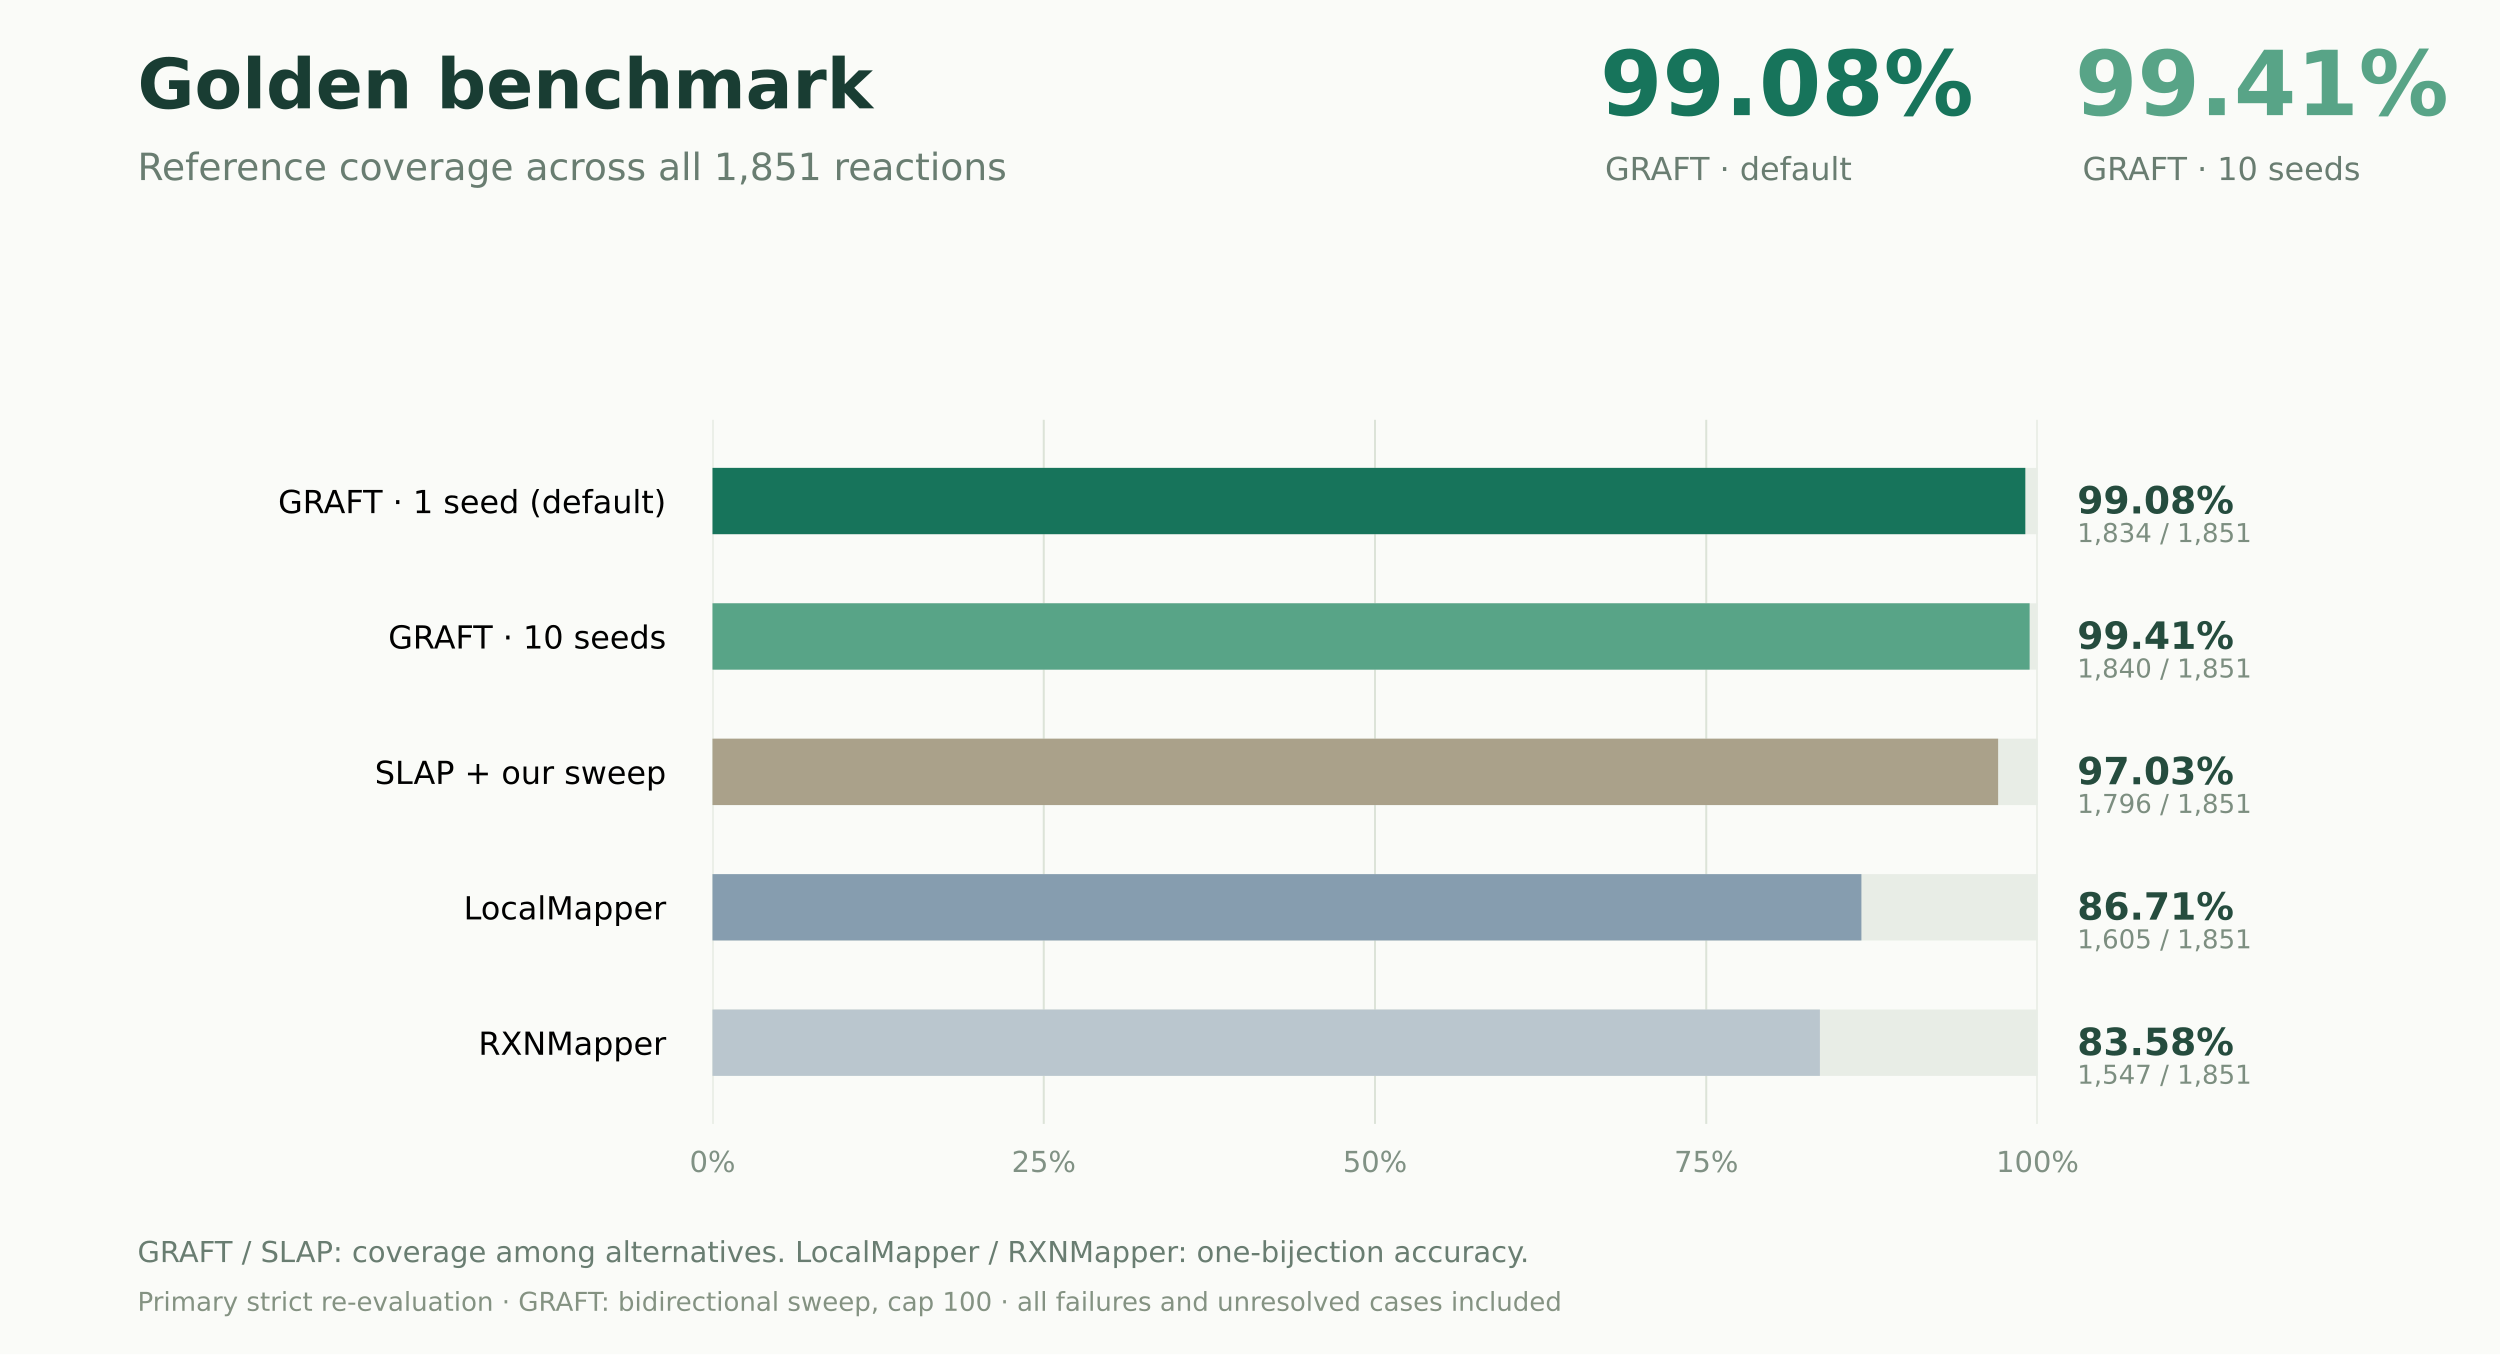
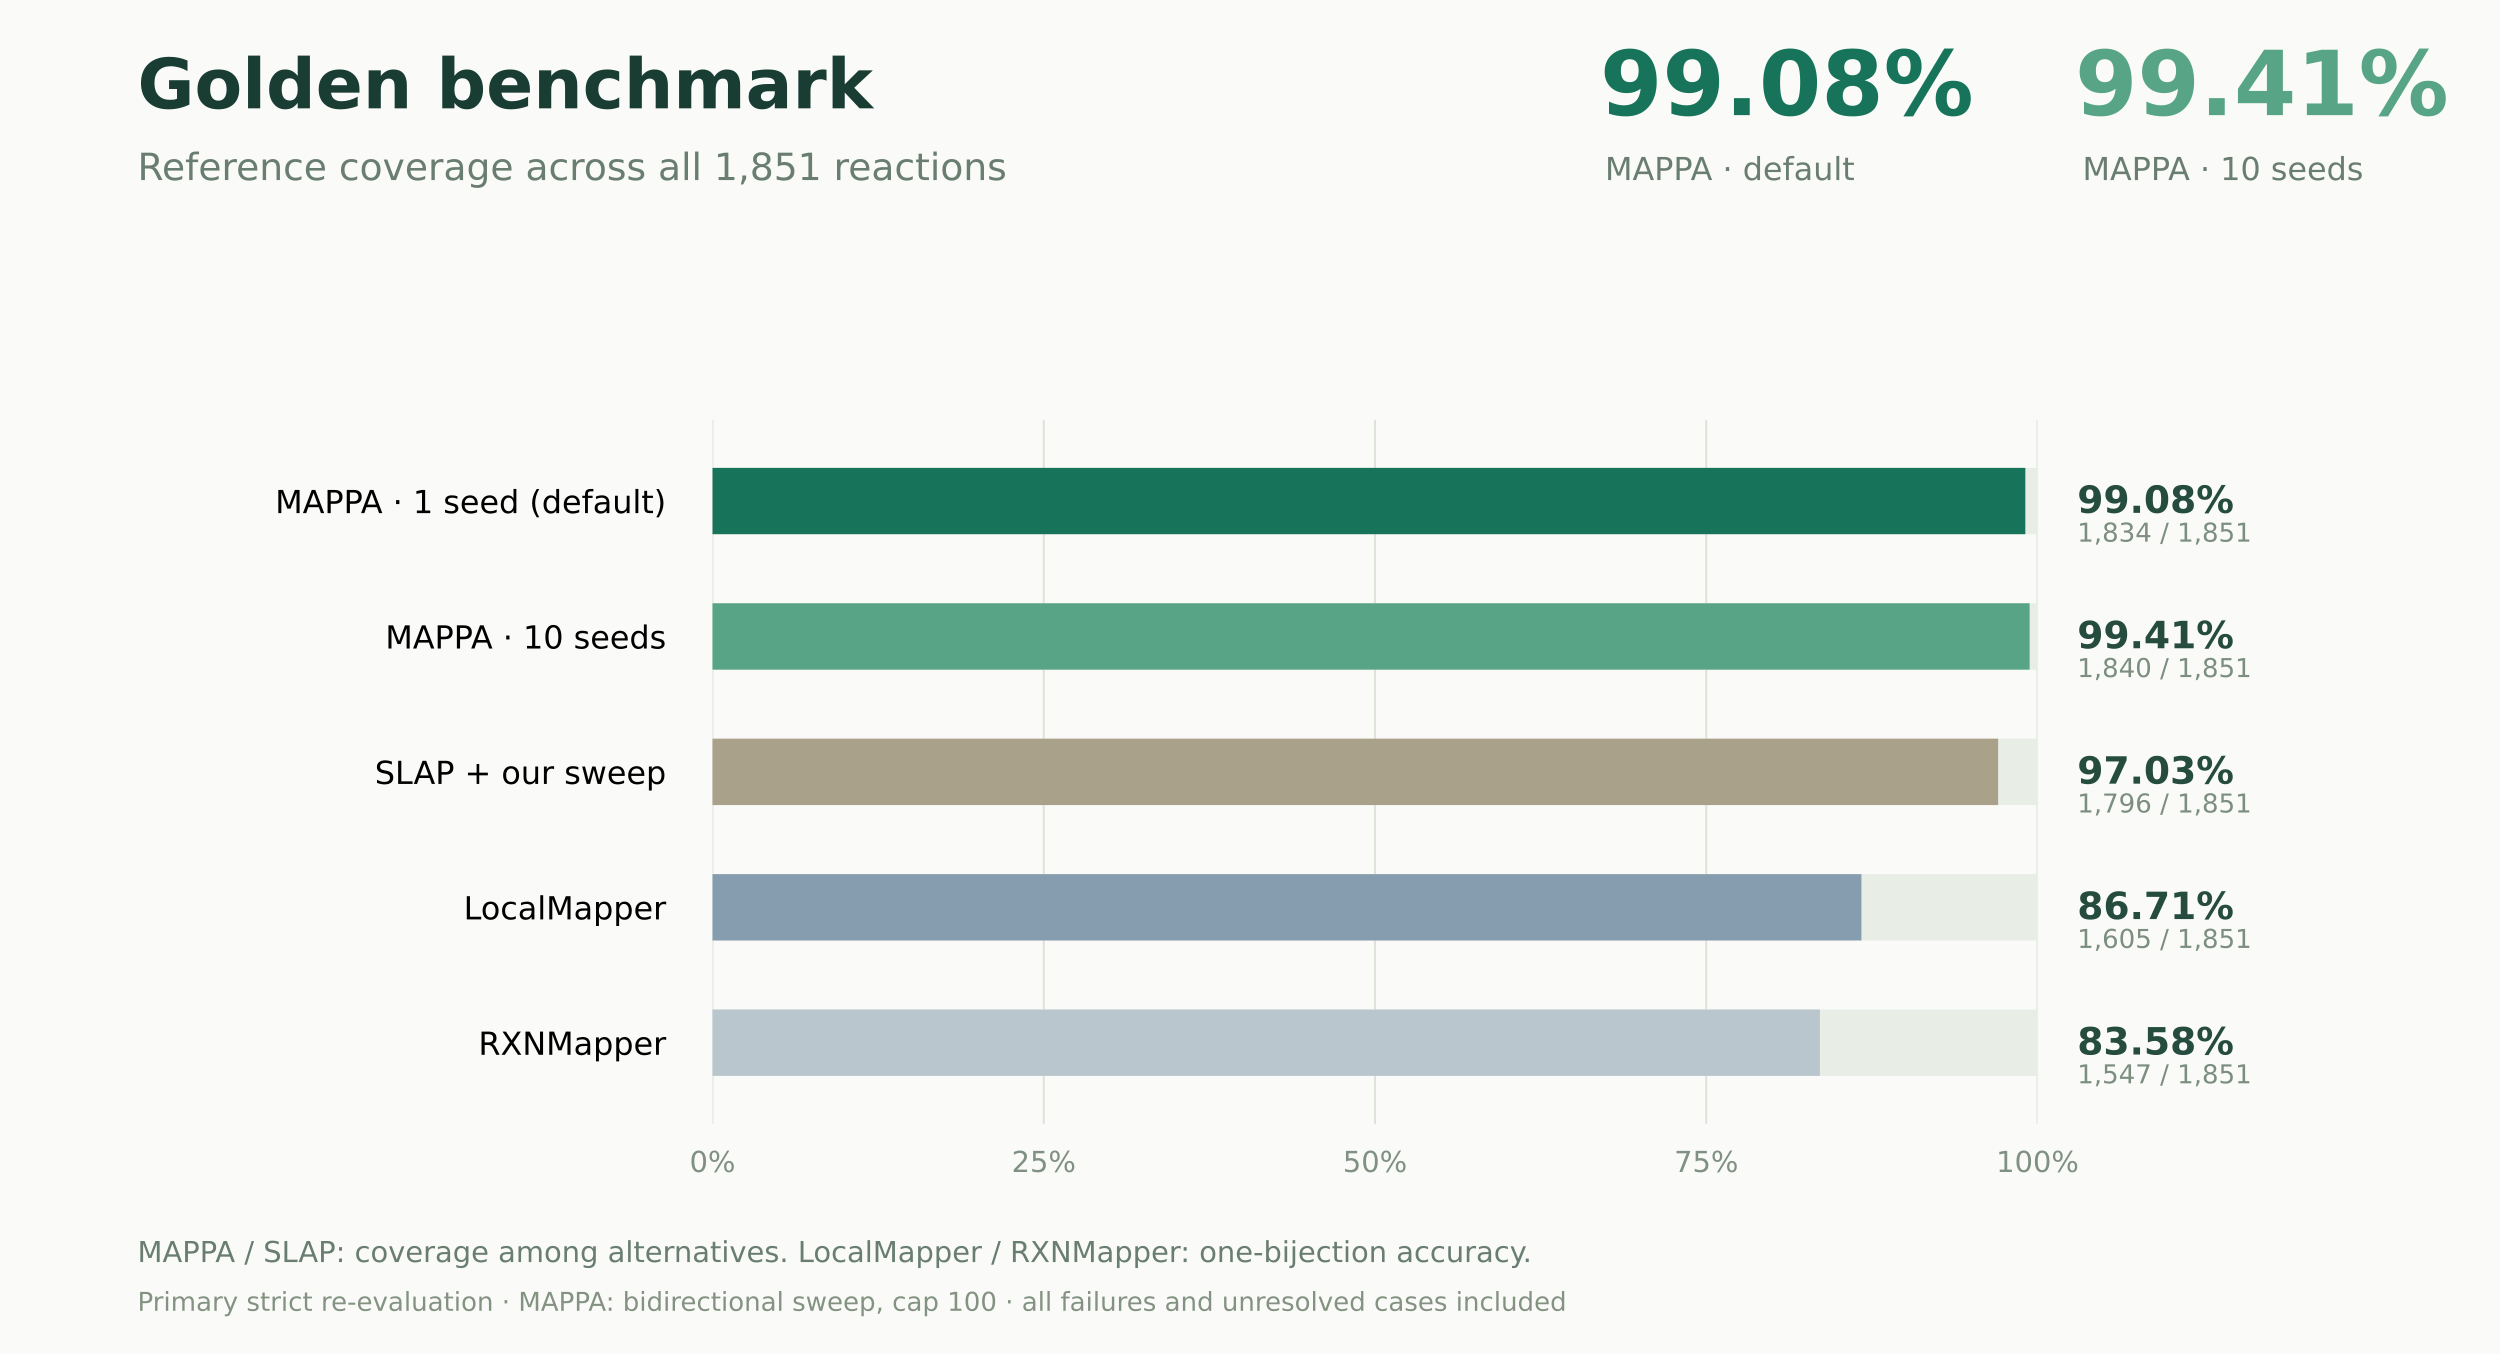
<svg xmlns="http://www.w3.org/2000/svg" width="864pt" height="468pt" viewBox="0 0 864 468" version="1.1">
  <defs>
    <style type="text/css">*{stroke-linejoin: round; stroke-linecap: butt}</style>
  </defs>
  <g id="figure_1">
    <g id="patch_1">
      <path d="M 0 468 L 864 468 L 864 0 L 0 0 z " style="fill: #fafbf8" />
    </g>
    <g id="axes_1">
      <g id="patch_2">
        <path d="M 246.24 388.44 L 704.16 388.44 L 704.16 145.08 L 246.24 145.08 z " style="fill: #fafbf8" />
      </g>
      <g id="matplotlib.axis_1">
        <g id="xtick_1">
          <g id="line2d_1">
-             <path d="M 246.24 388.44 L 246.24 145.08 " clip-path="url(#paaf7e1c345)" style="fill: none; stroke: #dce3d8; stroke-width: 0.7; stroke-linecap: square" />
+             <path d="M 246.24 388.44 L 246.24 145.08 " clip-path="url(#pd4ad54f0ee)" style="fill: none; stroke: #dce3d8; stroke-width: 0.7; stroke-linecap: square" />
          </g>
          <g id="line2d_2" />
          <g id="text_1">
-             <text style="font-size: 10px; font-family: 'DejaVu Sans'; text-anchor: middle; fill: #809184" x="246.24" y="405.038" transform="rotate(-0 246.24 405.0384)">0%</text>
+             <text style="font-size: 10px; font-family: 'DejaVu Sans'; text-anchor: middle; fill: #809184" x="246.24" y="405.038" transform="rotate(-0 246.24 405.0377)">0%</text>
          </g>
        </g>
        <g id="xtick_2">
          <g id="line2d_3">
-             <path d="M 360.72 388.44 L 360.72 145.08 " clip-path="url(#paaf7e1c345)" style="fill: none; stroke: #dce3d8; stroke-width: 0.7; stroke-linecap: square" />
+             <path d="M 360.72 388.44 L 360.72 145.08 " clip-path="url(#pd4ad54f0ee)" style="fill: none; stroke: #dce3d8; stroke-width: 0.7; stroke-linecap: square" />
          </g>
          <g id="line2d_4" />
          <g id="text_2">
-             <text style="font-size: 10px; font-family: 'DejaVu Sans'; text-anchor: middle; fill: #809184" x="360.72" y="405.038" transform="rotate(-0 360.72 405.0384)">25%</text>
+             <text style="font-size: 10px; font-family: 'DejaVu Sans'; text-anchor: middle; fill: #809184" x="360.72" y="405.038" transform="rotate(-0 360.72 405.0377)">25%</text>
          </g>
        </g>
        <g id="xtick_3">
          <g id="line2d_5">
-             <path d="M 475.2 388.44 L 475.2 145.08 " clip-path="url(#paaf7e1c345)" style="fill: none; stroke: #dce3d8; stroke-width: 0.7; stroke-linecap: square" />
+             <path d="M 475.2 388.44 L 475.2 145.08 " clip-path="url(#pd4ad54f0ee)" style="fill: none; stroke: #dce3d8; stroke-width: 0.7; stroke-linecap: square" />
          </g>
          <g id="line2d_6" />
          <g id="text_3">
-             <text style="font-size: 10px; font-family: 'DejaVu Sans'; text-anchor: middle; fill: #809184" x="475.2" y="405.038" transform="rotate(-0 475.2 405.0384)">50%</text>
+             <text style="font-size: 10px; font-family: 'DejaVu Sans'; text-anchor: middle; fill: #809184" x="475.2" y="405.038" transform="rotate(-0 475.2 405.0377)">50%</text>
          </g>
        </g>
        <g id="xtick_4">
          <g id="line2d_7">
-             <path d="M 589.68 388.44 L 589.68 145.08 " clip-path="url(#paaf7e1c345)" style="fill: none; stroke: #dce3d8; stroke-width: 0.7; stroke-linecap: square" />
+             <path d="M 589.68 388.44 L 589.68 145.08 " clip-path="url(#pd4ad54f0ee)" style="fill: none; stroke: #dce3d8; stroke-width: 0.7; stroke-linecap: square" />
          </g>
          <g id="line2d_8" />
          <g id="text_4">
-             <text style="font-size: 10px; font-family: 'DejaVu Sans'; text-anchor: middle; fill: #809184" x="589.68" y="405.038" transform="rotate(-0 589.68 405.0384)">75%</text>
+             <text style="font-size: 10px; font-family: 'DejaVu Sans'; text-anchor: middle; fill: #809184" x="589.68" y="405.038" transform="rotate(-0 589.68 405.0377)">75%</text>
          </g>
        </g>
        <g id="xtick_5">
          <g id="line2d_9">
-             <path d="M 704.16 388.44 L 704.16 145.08 " clip-path="url(#paaf7e1c345)" style="fill: none; stroke: #dce3d8; stroke-width: 0.7; stroke-linecap: square" />
+             <path d="M 704.16 388.44 L 704.16 145.08 " clip-path="url(#pd4ad54f0ee)" style="fill: none; stroke: #dce3d8; stroke-width: 0.7; stroke-linecap: square" />
          </g>
          <g id="line2d_10" />
          <g id="text_5">
-             <text style="font-size: 10px; font-family: 'DejaVu Sans'; text-anchor: middle; fill: #809184" x="704.16" y="405.038" transform="rotate(-0 704.16 405.0384)">100%</text>
+             <text style="font-size: 10px; font-family: 'DejaVu Sans'; text-anchor: middle; fill: #809184" x="704.16" y="405.038" transform="rotate(-0 704.16 405.0377)">100%</text>
          </g>
        </g>
      </g>
      <g id="matplotlib.axis_2">
        <g id="ytick_1">
          <g id="line2d_11" />
          <g id="text_6">
-             <text style="font-size: 11px; font-family: 'DejaVu Sans'; text-anchor: end" x="230.24" y="177.339" transform="rotate(-0 230.24 177.3391)">GRAFT · 1 seed (default)</text>
+             <text style="font-size: 11px; font-family: 'DejaVu Sans'; text-anchor: end" x="230.24" y="177.339" transform="rotate(-0 230.24 177.3391)">MAPPA · 1 seed (default)</text>
          </g>
        </g>
        <g id="ytick_2">
          <g id="line2d_12" />
          <g id="text_7">
-             <text style="font-size: 11px; font-family: 'DejaVu Sans'; text-anchor: end" x="230.24" y="224.139" transform="rotate(-0 230.24 224.1391)">GRAFT · 10 seeds</text>
+             <text style="font-size: 11px; font-family: 'DejaVu Sans'; text-anchor: end" x="230.24" y="224.139" transform="rotate(-0 230.24 224.1391)">MAPPA · 10 seeds</text>
          </g>
        </g>
        <g id="ytick_3">
          <g id="line2d_13" />
          <g id="text_8">
-             <text style="font-size: 11px; font-family: 'DejaVu Sans'; text-anchor: end" x="230.24" y="270.939" transform="rotate(-0 230.24 270.9391)">SLAP + our sweep</text>
+             <text style="font-size: 11px; font-family: 'DejaVu Sans'; text-anchor: end" x="230.24" y="270.939" transform="rotate(-0 230.24 270.9387)">SLAP + our sweep</text>
          </g>
        </g>
        <g id="ytick_4">
          <g id="line2d_14" />
          <g id="text_9">
            <text style="font-size: 11px; font-family: 'DejaVu Sans'; text-anchor: end" x="230.24" y="317.739" transform="rotate(-0 230.24 317.7391)">LocalMapper</text>
          </g>
        </g>
        <g id="ytick_5">
          <g id="line2d_15" />
          <g id="text_10">
-             <text style="font-size: 11px; font-family: 'DejaVu Sans'; text-anchor: end" x="230.24" y="364.539" transform="rotate(-0 230.24 364.5391)">RXNMapper</text>
+             <text style="font-size: 11px; font-family: 'DejaVu Sans'; text-anchor: end" x="230.24" y="364.539" transform="rotate(-0 230.24 364.5387)">RXNMapper</text>
          </g>
        </g>
      </g>
      <g id="patch_3">
-         <path d="M 246.24 161.694 L 704.16 161.694 L 704.16 184.626 L 246.24 184.626 z " clip-path="url(#paaf7e1c345)" style="fill: #e8ede6" />
+         <path d="M 246.24 161.694 L 704.16 161.694 L 704.16 184.626 L 246.24 184.626 z " clip-path="url(#pd4ad54f0ee)" style="fill: #e8ede6" />
      </g>
      <g id="patch_4">
-         <path d="M 246.24 208.494 L 704.16 208.494 L 704.16 231.426 L 246.24 231.426 z " clip-path="url(#paaf7e1c345)" style="fill: #e8ede6" />
+         <path d="M 246.24 208.494 L 704.16 208.494 L 704.16 231.426 L 246.24 231.426 z " clip-path="url(#pd4ad54f0ee)" style="fill: #e8ede6" />
      </g>
      <g id="patch_5">
-         <path d="M 246.24 255.294 L 704.16 255.294 L 704.16 278.226 L 246.24 278.226 z " clip-path="url(#paaf7e1c345)" style="fill: #e8ede6" />
+         <path d="M 246.24 255.294 L 704.16 255.294 L 704.16 278.226 L 246.24 278.226 z " clip-path="url(#pd4ad54f0ee)" style="fill: #e8ede6" />
      </g>
      <g id="patch_6">
-         <path d="M 246.24 302.094 L 704.16 302.094 L 704.16 325.026 L 246.24 325.026 z " clip-path="url(#paaf7e1c345)" style="fill: #e8ede6" />
+         <path d="M 246.24 302.094 L 704.16 302.094 L 704.16 325.026 L 246.24 325.026 z " clip-path="url(#pd4ad54f0ee)" style="fill: #e8ede6" />
      </g>
      <g id="patch_7">
-         <path d="M 246.24 348.894 L 704.16 348.894 L 704.16 371.826 L 246.24 371.826 z " clip-path="url(#paaf7e1c345)" style="fill: #e8ede6" />
+         <path d="M 246.24 348.894 L 704.16 348.894 L 704.16 371.826 L 246.24 371.826 z " clip-path="url(#pd4ad54f0ee)" style="fill: #e8ede6" />
      </g>
      <g id="patch_8">
-         <path d="M 246.24 161.694 L 699.954 161.694 L 699.954 184.626 L 246.24 184.626 z " clip-path="url(#paaf7e1c345)" style="fill: #17745b" />
+         <path d="M 246.24 161.694 L 699.954 161.694 L 699.954 184.626 L 246.24 184.626 z " clip-path="url(#pd4ad54f0ee)" style="fill: #17745b" />
      </g>
      <g id="patch_9">
-         <path d="M 246.24 208.494 L 701.439 208.494 L 701.439 231.426 L 246.24 231.426 z " clip-path="url(#paaf7e1c345)" style="fill: #58a487" />
+         <path d="M 246.24 208.494 L 701.439 208.494 L 701.439 231.426 L 246.24 231.426 z " clip-path="url(#pd4ad54f0ee)" style="fill: #58a487" />
      </g>
      <g id="patch_10">
-         <path d="M 246.24 255.294 L 690.554 255.294 L 690.554 278.226 L 246.24 278.226 z " clip-path="url(#paaf7e1c345)" style="fill: #aaa18a" />
+         <path d="M 246.24 255.294 L 690.554 255.294 L 690.554 278.226 L 246.24 278.226 z " clip-path="url(#pd4ad54f0ee)" style="fill: #aaa18a" />
      </g>
      <g id="patch_11">
-         <path d="M 246.24 302.094 L 643.302 302.094 L 643.302 325.026 L 246.24 325.026 z " clip-path="url(#paaf7e1c345)" style="fill: #869daf" />
+         <path d="M 246.24 302.094 L 643.302 302.094 L 643.302 325.026 L 246.24 325.026 z " clip-path="url(#pd4ad54f0ee)" style="fill: #869daf" />
      </g>
      <g id="patch_12">
-         <path d="M 246.24 348.894 L 628.953 348.894 L 628.953 371.826 L 246.24 371.826 z " clip-path="url(#paaf7e1c345)" style="fill: #bac6ce" />
+         <path d="M 246.24 348.894 L 628.953 348.894 L 628.953 371.826 L 246.24 371.826 z " clip-path="url(#pd4ad54f0ee)" style="fill: #bac6ce" />
      </g>
      <g id="text_11">
-         <text style="font-weight: 700; font-size: 13px; font-family: 'DejaVu Sans'; text-anchor: start; fill: #254c3e" x="717.898" y="177.449" transform="rotate(-0 717.8976 177.4492)">99.08%</text>
+         <text style="font-weight: 700; font-size: 13px; font-family: 'DejaVu Sans'; text-anchor: start; fill: #254c3e" x="717.898" y="177.239" transform="rotate(-0 717.8976 177.239)">99.08%</text>
      </g>
      <g id="text_12">
-         <text style="font-size: 9px; font-family: 'DejaVu Sans'; text-anchor: start; fill: #7c8e80" x="717.898" y="187.343" transform="rotate(-0 717.8976 187.3434)">1,834 / 1,851</text>
+         <text style="font-size: 9px; font-family: 'DejaVu Sans'; text-anchor: start; fill: #7c8e80" x="717.898" y="187.198" transform="rotate(-0 717.8976 187.1979)">1,834 / 1,851</text>
      </g>
      <g id="text_13">
-         <text style="font-weight: 700; font-size: 13px; font-family: 'DejaVu Sans'; text-anchor: start; fill: #254c3e" x="717.898" y="224.249" transform="rotate(-0 717.8976 224.2492)">99.41%</text>
+         <text style="font-weight: 700; font-size: 13px; font-family: 'DejaVu Sans'; text-anchor: start; fill: #254c3e" x="717.898" y="224.039" transform="rotate(-0 717.8976 224.039)">99.41%</text>
      </g>
      <g id="text_14">
-         <text style="font-size: 9px; font-family: 'DejaVu Sans'; text-anchor: start; fill: #7c8e80" x="717.898" y="234.143" transform="rotate(-0 717.8976 234.1434)">1,840 / 1,851</text>
+         <text style="font-size: 9px; font-family: 'DejaVu Sans'; text-anchor: start; fill: #7c8e80" x="717.898" y="233.998" transform="rotate(-0 717.8976 233.9979)">1,840 / 1,851</text>
      </g>
      <g id="text_15">
-         <text style="font-weight: 700; font-size: 13px; font-family: 'DejaVu Sans'; text-anchor: start; fill: #254c3e" x="717.898" y="271.049" transform="rotate(-0 717.8976 271.0492)">97.03%</text>
+         <text style="font-weight: 700; font-size: 13px; font-family: 'DejaVu Sans'; text-anchor: start; fill: #254c3e" x="717.898" y="270.839" transform="rotate(-0 717.8976 270.839)">97.03%</text>
      </g>
      <g id="text_16">
-         <text style="font-size: 9px; font-family: 'DejaVu Sans'; text-anchor: start; fill: #7c8e80" x="717.898" y="280.943" transform="rotate(-0 717.8976 280.9434)">1,796 / 1,851</text>
+         <text style="font-size: 9px; font-family: 'DejaVu Sans'; text-anchor: start; fill: #7c8e80" x="717.898" y="280.798" transform="rotate(-0 717.8976 280.7979)">1,796 / 1,851</text>
      </g>
      <g id="text_17">
-         <text style="font-weight: 700; font-size: 13px; font-family: 'DejaVu Sans'; text-anchor: start; fill: #254c3e" x="717.898" y="317.849" transform="rotate(-0 717.8976 317.8492)">86.71%</text>
+         <text style="font-weight: 700; font-size: 13px; font-family: 'DejaVu Sans'; text-anchor: start; fill: #254c3e" x="717.898" y="317.639" transform="rotate(-0 717.8976 317.639)">86.71%</text>
      </g>
      <g id="text_18">
-         <text style="font-size: 9px; font-family: 'DejaVu Sans'; text-anchor: start; fill: #7c8e80" x="717.898" y="327.743" transform="rotate(-0 717.8976 327.7434)">1,605 / 1,851</text>
+         <text style="font-size: 9px; font-family: 'DejaVu Sans'; text-anchor: start; fill: #7c8e80" x="717.898" y="327.598" transform="rotate(-0 717.8976 327.5979)">1,605 / 1,851</text>
      </g>
      <g id="text_19">
-         <text style="font-weight: 700; font-size: 13px; font-family: 'DejaVu Sans'; text-anchor: start; fill: #254c3e" x="717.898" y="364.649" transform="rotate(-0 717.8976 364.6492)">83.58%</text>
+         <text style="font-weight: 700; font-size: 13px; font-family: 'DejaVu Sans'; text-anchor: start; fill: #254c3e" x="717.898" y="364.439" transform="rotate(-0 717.8976 364.439)">83.58%</text>
      </g>
      <g id="text_20">
-         <text style="font-size: 9px; font-family: 'DejaVu Sans'; text-anchor: start; fill: #7c8e80" x="717.898" y="374.543" transform="rotate(-0 717.8976 374.5434)">1,547 / 1,851</text>
+         <text style="font-size: 9px; font-family: 'DejaVu Sans'; text-anchor: start; fill: #7c8e80" x="717.898" y="374.398" transform="rotate(-0 717.8976 374.3979)">1,547 / 1,851</text>
      </g>
    </g>
    <g id="text_21">
      <text style="font-weight: 700; font-size: 24px; font-family: 'DejaVu Sans'; text-anchor: start; fill: #193d33" x="47.52" y="37.44" transform="rotate(-0 47.52 37.44)">Golden benchmark</text>
    </g>
    <g id="text_22">
      <text style="font-size: 13px; font-family: 'DejaVu Sans'; text-anchor: start; fill: #697d71" x="47.52" y="62.244" transform="rotate(-0 47.52 62.244)">Reference coverage across all 1,851 reactions</text>
    </g>
    <g id="text_23">
      <text style="font-weight: 700; font-size: 31px; font-family: 'DejaVu Sans'; text-anchor: start; fill: #17745b" x="552.96" y="39.78" transform="rotate(-0 552.96 39.78)">99.08%</text>
    </g>
    <g id="text_24">
-       <text style="font-size: 11px; font-family: 'DejaVu Sans'; text-anchor: start; fill: #697d71" x="554.688" y="62.244" transform="rotate(-0 554.688 62.244)">GRAFT · default</text>
+       <text style="font-size: 11px; font-family: 'DejaVu Sans'; text-anchor: start; fill: #697d71" x="554.688" y="62.244" transform="rotate(-0 554.688 62.244)">MAPPA · default</text>
    </g>
    <g id="text_25">
      <text style="font-weight: 700; font-size: 31px; font-family: 'DejaVu Sans'; text-anchor: start; fill: #58a487" x="717.12" y="39.78" transform="rotate(-0 717.12 39.78)">99.41%</text>
    </g>
    <g id="text_26">
-       <text style="font-size: 11px; font-family: 'DejaVu Sans'; text-anchor: start; fill: #697d71" x="719.712" y="62.244" transform="rotate(-0 719.712 62.244)">GRAFT · 10 seeds</text>
+       <text style="font-size: 11px; font-family: 'DejaVu Sans'; text-anchor: start; fill: #697d71" x="719.712" y="62.244" transform="rotate(-0 719.712 62.244)">MAPPA · 10 seeds</text>
    </g>
    <g id="text_27">
-       <text style="font-size: 10px; font-family: 'DejaVu Sans'; text-anchor: start; fill: #697d71" x="47.52" y="436.176" transform="rotate(-0 47.52 436.176)">GRAFT / SLAP: coverage among alternatives. LocalMapper / RXNMapper: one-bijection accuracy.</text>
+       <text style="font-size: 10px; font-family: 'DejaVu Sans'; text-anchor: start; fill: #697d71" x="47.52" y="436.176" transform="rotate(-0 47.52 436.176)">MAPPA / SLAP: coverage among alternatives. LocalMapper / RXNMapper: one-bijection accuracy.</text>
    </g>
    <g id="text_28">
-       <text style="font-size: 9px; font-family: 'DejaVu Sans'; text-anchor: start; fill: #849282" x="47.52" y="453.024" transform="rotate(-0 47.52 453.024)">Primary strict re-evaluation · GRAFT: bidirectional sweep, cap 100 · all failures and unresolved cases included</text>
+       <text style="font-size: 9px; font-family: 'DejaVu Sans'; text-anchor: start; fill: #849282" x="47.52" y="453.024" transform="rotate(-0 47.52 453.024)">Primary strict re-evaluation · MAPPA: bidirectional sweep, cap 100 · all failures and unresolved cases included</text>
    </g>
  </g>
  <defs>
-     <clipPath id="paaf7e1c345">
+     <clipPath id="pd4ad54f0ee">
      <rect x="246.24" y="145.08" width="457.92" height="243.36" />
    </clipPath>
  </defs>
</svg>
